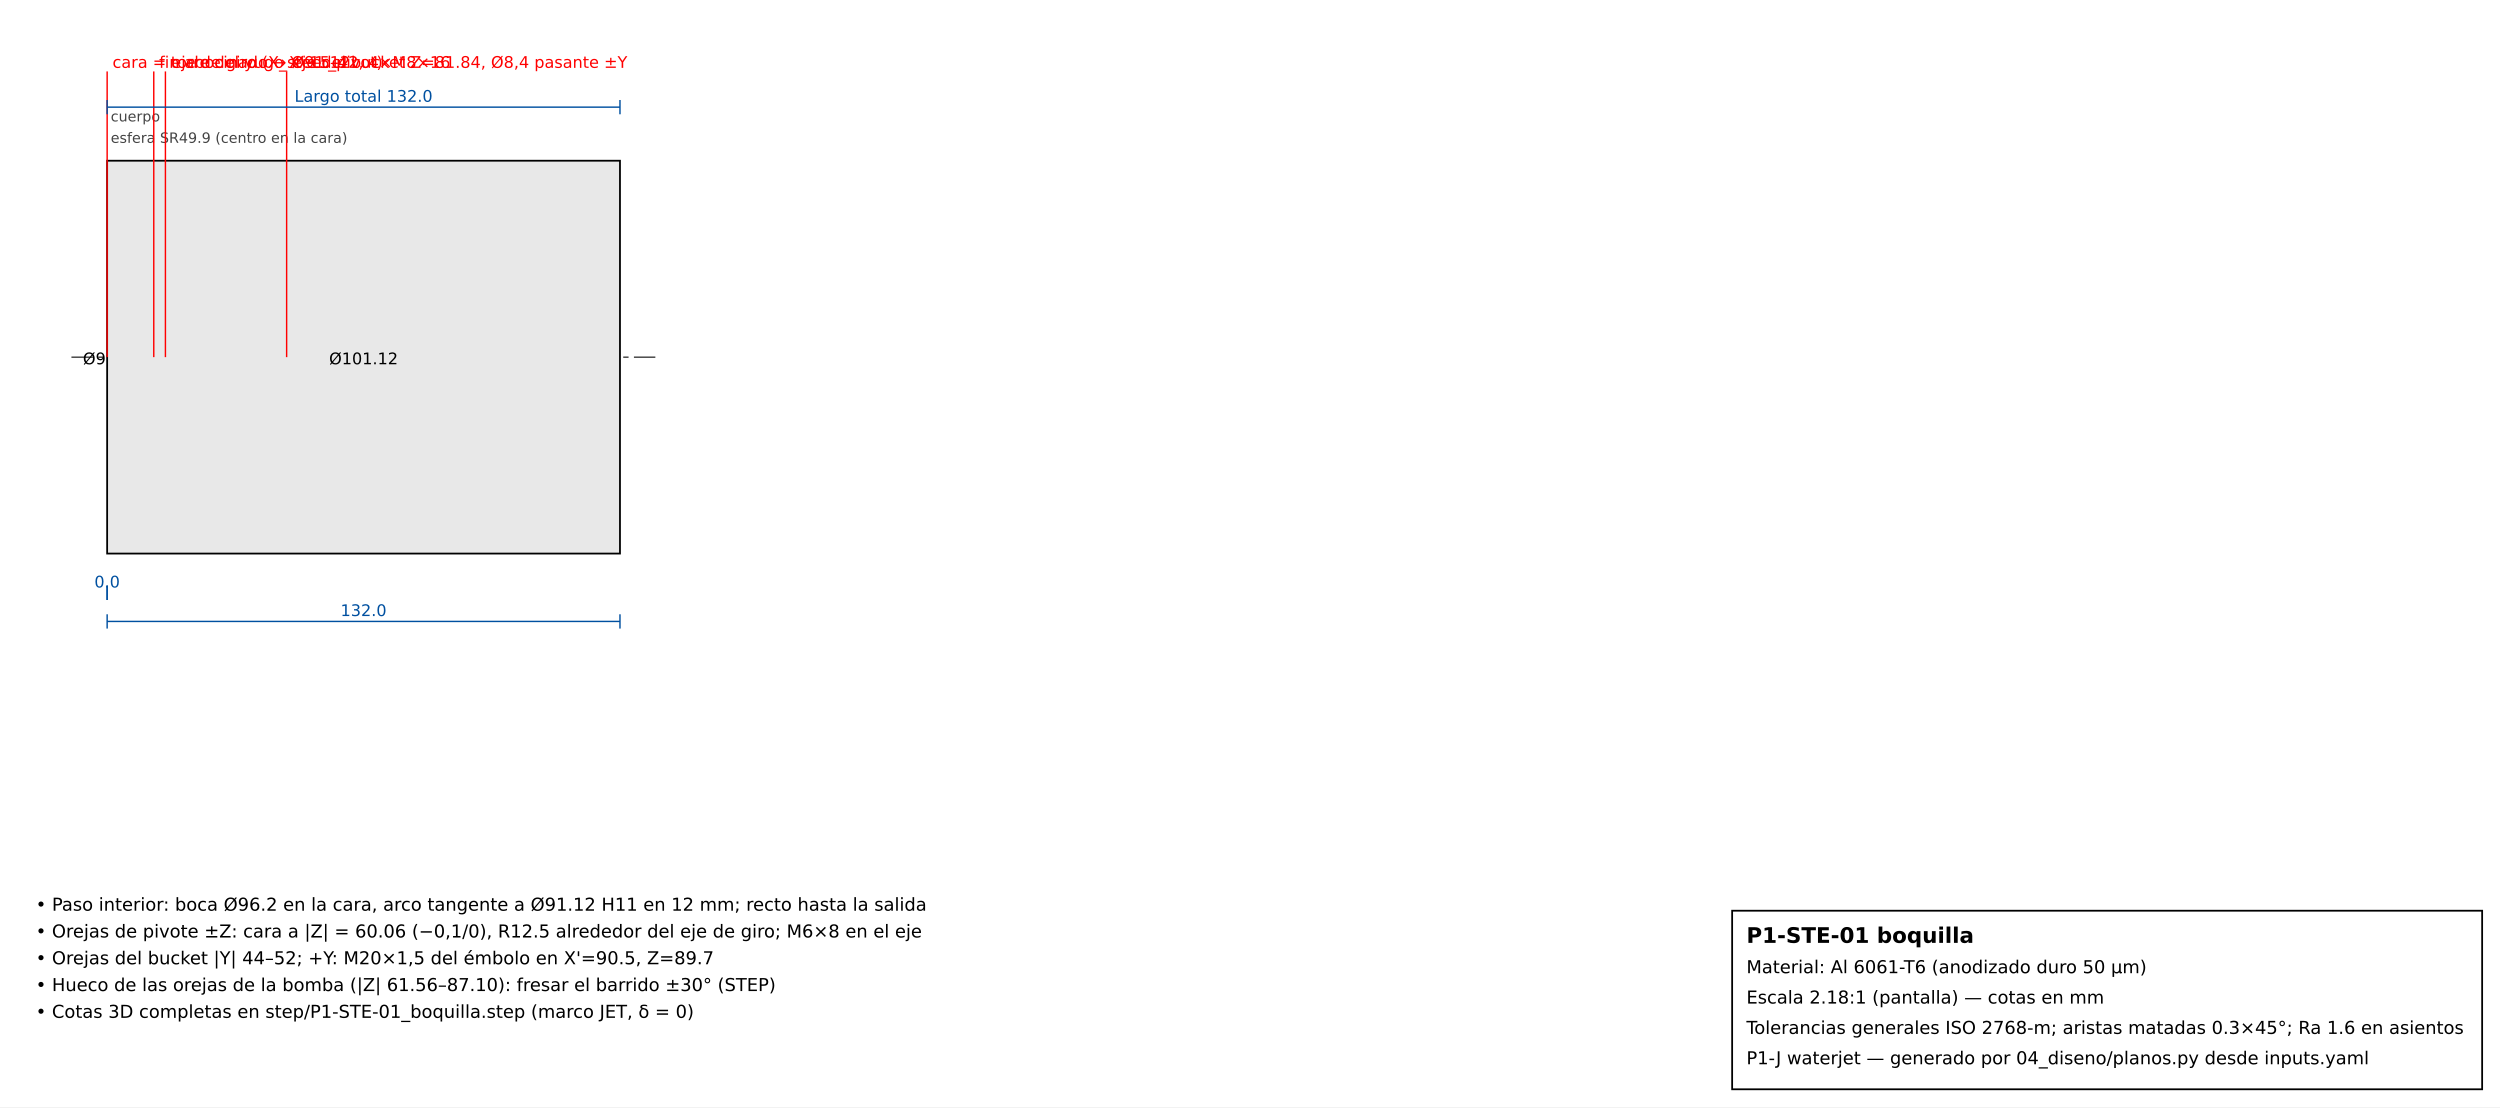
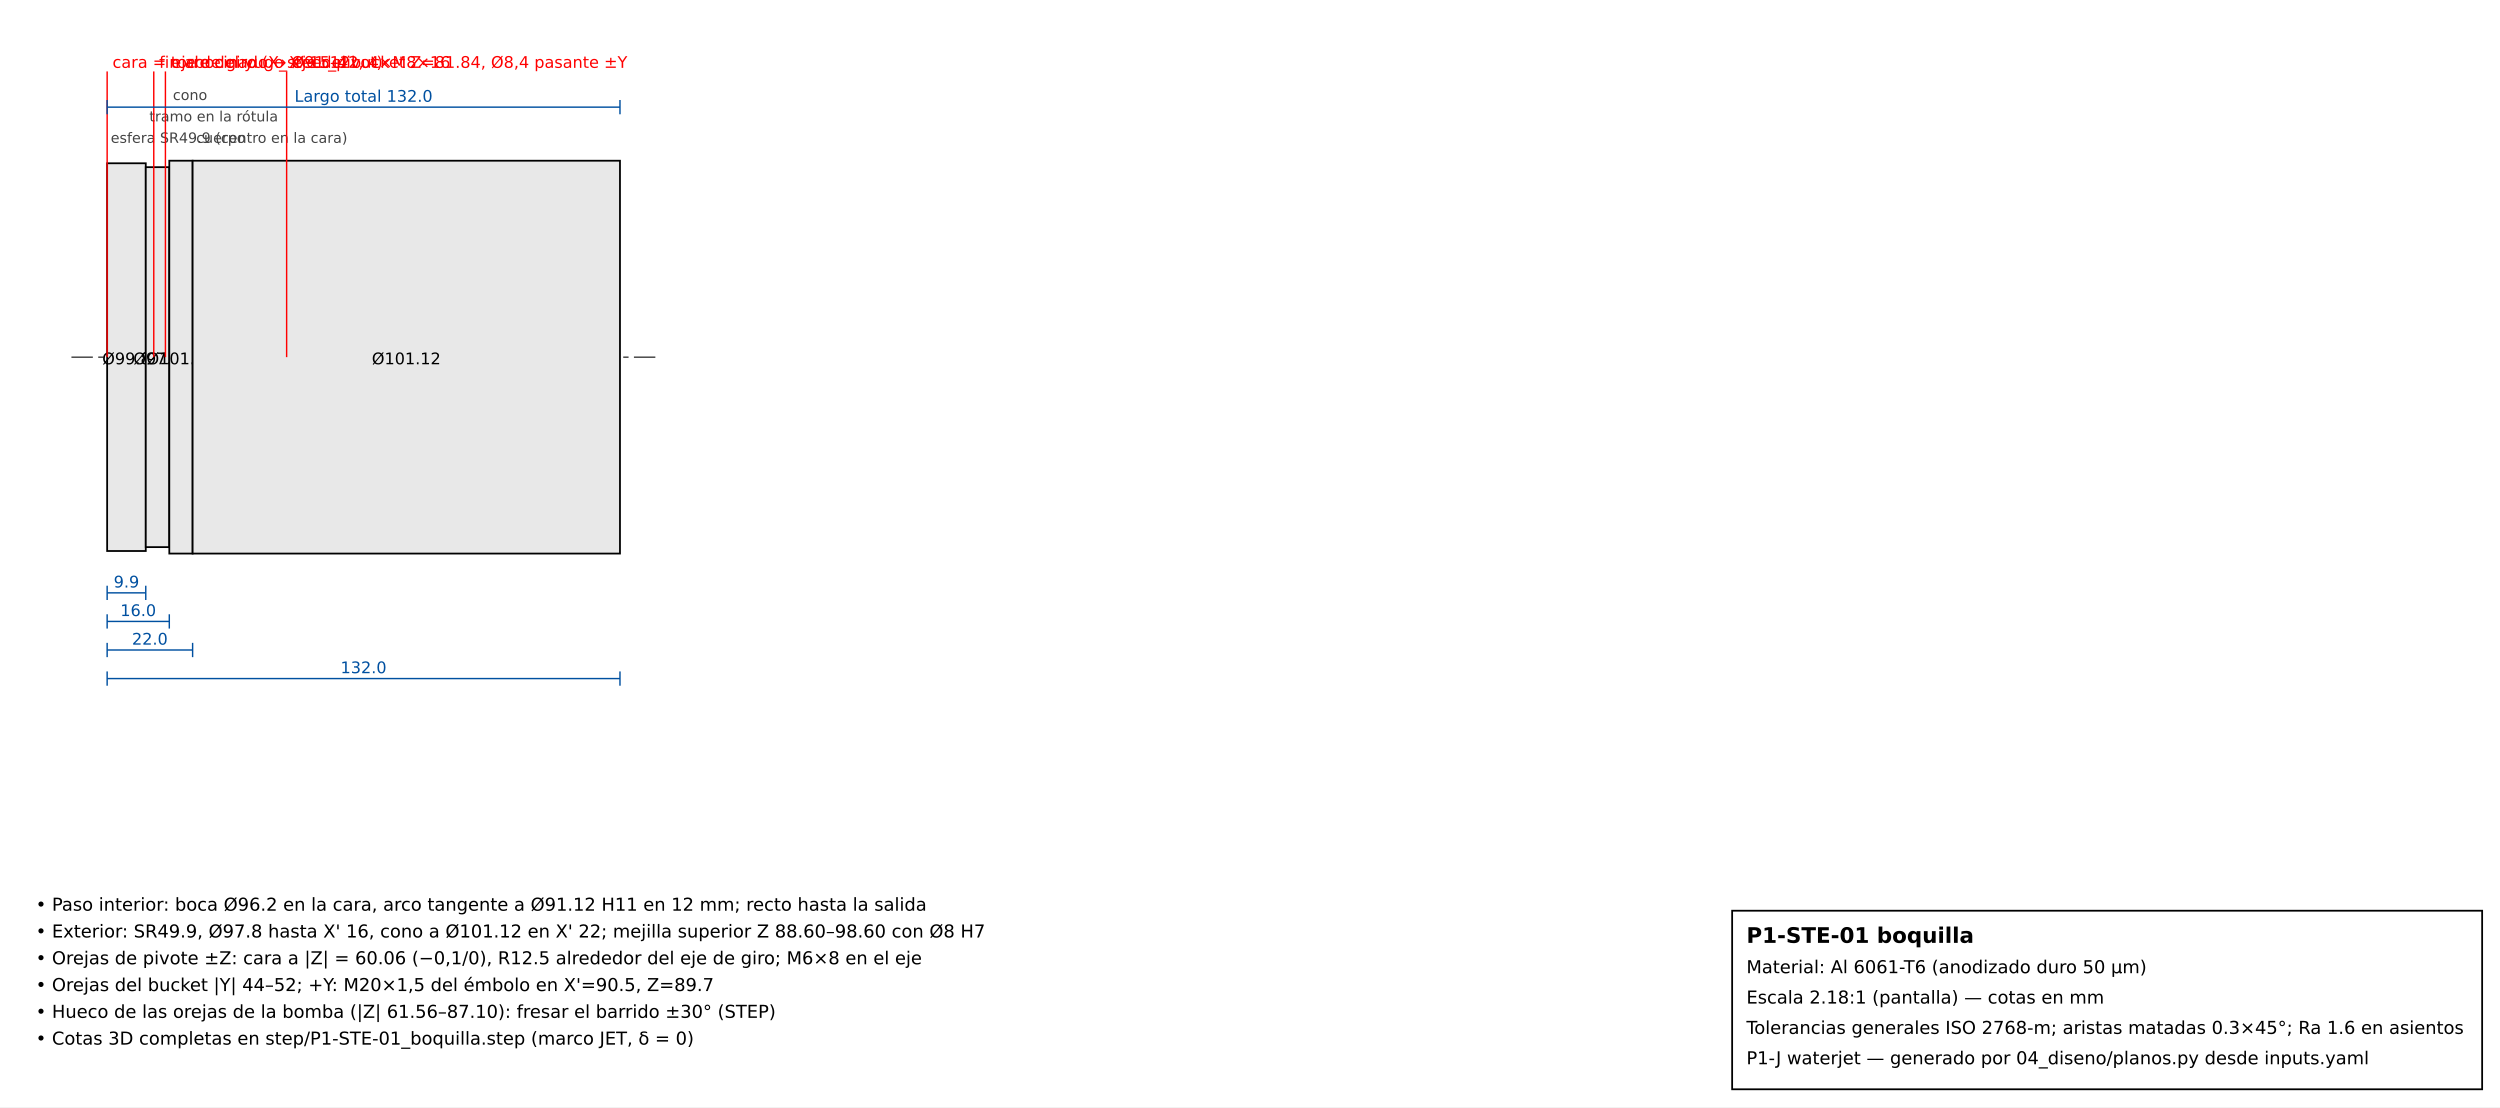
<svg xmlns="http://www.w3.org/2000/svg" baseProfile="full" height="620" version="1.1" width="1400">
  <defs />
  <rect fill="white" height="620" width="1400" x="0" y="0" />
  <line stroke="black" stroke-dasharray="12,3,3,3" stroke-width="0.6" x1="40" x2="367.184" y1="200" y2="200" />
-   <rect fill="#e8e8e8" height="217.128" stroke="black" stroke-width="1" width="0.0" x="60" y="91.436" />
-   <text font-family="DejaVu Sans" font-size="9" text-anchor="middle" x="60.0" y="204">Ø99.8</text>
-   <line stroke="#0050a0" stroke-width="0.8" x1="60" x2="60.0" y1="332.0" y2="332.0" />
+   <rect fill="#e8e8e8" height="217.128" stroke="black" stroke-width="1" width="21.626" x="60" y="91.436" />
+   <text font-family="DejaVu Sans" font-size="9" text-anchor="middle" x="70.813" y="204">Ø99.8</text>
+   <line stroke="#0050a0" stroke-width="0.8" x1="60" x2="81.626" y1="332.0" y2="332.0" />
  <line stroke="#0050a0" stroke-width="0.8" x1="60" x2="60" y1="328.0" y2="336.0" />
-   <line stroke="#0050a0" stroke-width="0.8" x1="60.0" x2="60.0" y1="328.0" y2="336.0" />
-   <text fill="#0050a0" font-family="DejaVu Sans" font-size="9" text-anchor="middle" x="60.0" y="329.0">0.0</text>
+   <line stroke="#0050a0" stroke-width="0.8" x1="81.626" x2="81.626" y1="328.0" y2="336.0" />
+   <text fill="#0050a0" font-family="DejaVu Sans" font-size="9" text-anchor="middle" x="70.813" y="329.0">9.9</text>
  <text fill="#444" font-family="DejaVu Sans" font-size="8" x="62" y="80.0">esfera SR49.9 (centro en la cara)</text>
-   <rect fill="#e8e8e8" height="220.0" stroke="black" stroke-width="1" width="287.184" x="60.0" y="90.0" />
-   <text font-family="DejaVu Sans" font-size="9" text-anchor="middle" x="203.592" y="204">Ø101.12</text>
-   <line stroke="#0050a0" stroke-width="0.8" x1="60" x2="347.184" y1="348.0" y2="348.0" />
+   <rect fill="#e8e8e8" height="212.777" stroke="black" stroke-width="1" width="13.184" x="81.626" y="93.612" />
+   <text font-family="DejaVu Sans" font-size="9" text-anchor="middle" x="88.218" y="204">Ø97.8</text>
+   <line stroke="#0050a0" stroke-width="0.8" x1="60" x2="94.81" y1="348.0" y2="348.0" />
  <line stroke="#0050a0" stroke-width="0.8" x1="60" x2="60" y1="344.0" y2="352.0" />
-   <line stroke="#0050a0" stroke-width="0.8" x1="347.184" x2="347.184" y1="344.0" y2="352.0" />
-   <text fill="#0050a0" font-family="DejaVu Sans" font-size="9" text-anchor="middle" x="203.592" y="345.0">132.0</text>
-   <text fill="#444" font-family="DejaVu Sans" font-size="8" x="62.0" y="68.0">cuerpo</text>
+   <line stroke="#0050a0" stroke-width="0.8" x1="94.81" x2="94.81" y1="344.0" y2="352.0" />
+   <text fill="#0050a0" font-family="DejaVu Sans" font-size="9" text-anchor="middle" x="77.405" y="345.0">16.0</text>
+   <text fill="#444" font-family="DejaVu Sans" font-size="8" x="83.626" y="68.0">tramo en la rótula</text>
+   <rect fill="#e8e8e8" height="220.0" stroke="black" stroke-width="1" width="13.054" x="94.81" y="90.0" />
+   <text font-family="DejaVu Sans" font-size="9" text-anchor="middle" x="101.337" y="204">Ø101.12</text>
+   <line stroke="#0050a0" stroke-width="0.8" x1="60" x2="107.864" y1="364.0" y2="364.0" />
+   <line stroke="#0050a0" stroke-width="0.8" x1="60" x2="60" y1="360.0" y2="368.0" />
+   <line stroke="#0050a0" stroke-width="0.8" x1="107.864" x2="107.864" y1="360.0" y2="368.0" />
+   <text fill="#0050a0" font-family="DejaVu Sans" font-size="9" text-anchor="middle" x="83.932" y="361.0">22.0</text>
+   <text fill="#444" font-family="DejaVu Sans" font-size="8" x="96.81" y="56.0">cono</text>
+   <rect fill="#e8e8e8" height="220.0" stroke="black" stroke-width="1" width="239.32" x="107.864" y="90.0" />
+   <text font-family="DejaVu Sans" font-size="9" text-anchor="middle" x="227.524" y="204">Ø101.12</text>
+   <line stroke="#0050a0" stroke-width="0.8" x1="60" x2="347.184" y1="380.0" y2="380.0" />
+   <line stroke="#0050a0" stroke-width="0.8" x1="60" x2="60" y1="376.0" y2="384.0" />
+   <line stroke="#0050a0" stroke-width="0.8" x1="347.184" x2="347.184" y1="376.0" y2="384.0" />
+   <text fill="#0050a0" font-family="DejaVu Sans" font-size="9" text-anchor="middle" x="203.592" y="377.0">132.0</text>
+   <text fill="#444" font-family="DejaVu Sans" font-size="8" x="109.864" y="80.0">cuerpo</text>
  <line stroke="red" stroke-width="0.8" x1="60.0" x2="60.0" y1="40.0" y2="200" />
  <text fill="red" font-family="DejaVu Sans" font-size="9" x="63.0" y="38.0">cara = eje de giro (X_steer_pivot)</text>
  <line stroke="red" stroke-width="0.8" x1="86.108" x2="86.108" y1="40.0" y2="200" />
  <text fill="red" font-family="DejaVu Sans" font-size="9" x="89.108" y="38.0">fin abocinado → Ø91.12</text>
  <line stroke="red" stroke-width="0.8" x1="160.514" x2="160.514" y1="40.0" y2="200" />
  <text fill="red" font-family="DejaVu Sans" font-size="9" x="163.514" y="38.0">eje del bucket Z=81.84, Ø8,4 pasante ±Y</text>
  <line stroke="red" stroke-width="0.8" x1="92.634" x2="92.634" y1="40.0" y2="200" />
  <text fill="red" font-family="DejaVu Sans" font-size="9" x="95.634" y="38.0">torre del yugo X' 15–42, 4×M8×16</text>
  <line stroke="#0050a0" stroke-width="0.8" x1="60" x2="347.184" y1="60" y2="60" />
  <line stroke="#0050a0" stroke-width="0.8" x1="60" x2="60" y1="56" y2="64" />
  <line stroke="#0050a0" stroke-width="0.8" x1="347.184" x2="347.184" y1="56" y2="64" />
  <text fill="#0050a0" font-family="DejaVu Sans" font-size="9" text-anchor="middle" x="203.592" y="57">Largo total 132.0</text>
  <g font-family="DejaVu Sans" font-size="11">
    <rect fill="none" height="100" stroke="black" width="420" x="970" y="510" />
    <text font-size="12" font-weight="bold" x="978" y="528">P1-STE-01  boquilla</text>
    <text font-size="10" font-weight="normal" x="978" y="545">Material: Al 6061-T6 (anodizado duro 50 µm)</text>
    <text font-size="10" font-weight="normal" x="978" y="562">Escala 2.18:1 (pantalla)  —  cotas en mm</text>
    <text font-size="10" font-weight="normal" x="978" y="579">Tolerancias generales ISO 2768-m; aristas matadas 0.3×45°; Ra 1.6 en asientos</text>
    <text font-size="10" font-weight="normal" x="978" y="596">P1-J waterjet — generado por 04_diseno/planos.py desde inputs.yaml</text>
    <text font-size="10" x="20" y="510">• Paso interior: boca Ø96.2 en la cara, arco tangente a Ø91.12 H11 en 12 mm; recto hasta la salida</text>
-     <text font-size="10" x="20" y="525">• Orejas de pivote ±Z: cara a |Z| = 60.06 (−0,1/0), R12.5 alrededor del eje de giro; M6×8 en el eje</text>
-     <text font-size="10" x="20" y="540">• Orejas del bucket |Y| 44–52; +Y: M20×1,5 del émbolo en X'=90.5, Z=89.7</text>
-     <text font-size="10" x="20" y="555">• Hueco de las orejas de la bomba (|Z| 61.56–87.10): fresar el barrido ±30° (STEP)</text>
-     <text font-size="10" x="20" y="570">• Cotas 3D completas en step/P1-STE-01_boquilla.step (marco JET, δ = 0)</text>
+     <text font-size="10" x="20" y="525">• Exterior: SR49.9, Ø97.8 hasta X' 16, cono a Ø101.12 en X' 22; mejilla superior Z 88.60–98.60 con Ø8 H7</text>
+     <text font-size="10" x="20" y="540">• Orejas de pivote ±Z: cara a |Z| = 60.06 (−0,1/0), R12.5 alrededor del eje de giro; M6×8 en el eje</text>
+     <text font-size="10" x="20" y="555">• Orejas del bucket |Y| 44–52; +Y: M20×1,5 del émbolo en X'=90.5, Z=89.7</text>
+     <text font-size="10" x="20" y="570">• Hueco de las orejas de la bomba (|Z| 61.56–87.10): fresar el barrido ±30° (STEP)</text>
+     <text font-size="10" x="20" y="585">• Cotas 3D completas en step/P1-STE-01_boquilla.step (marco JET, δ = 0)</text>
  </g>
</svg>
